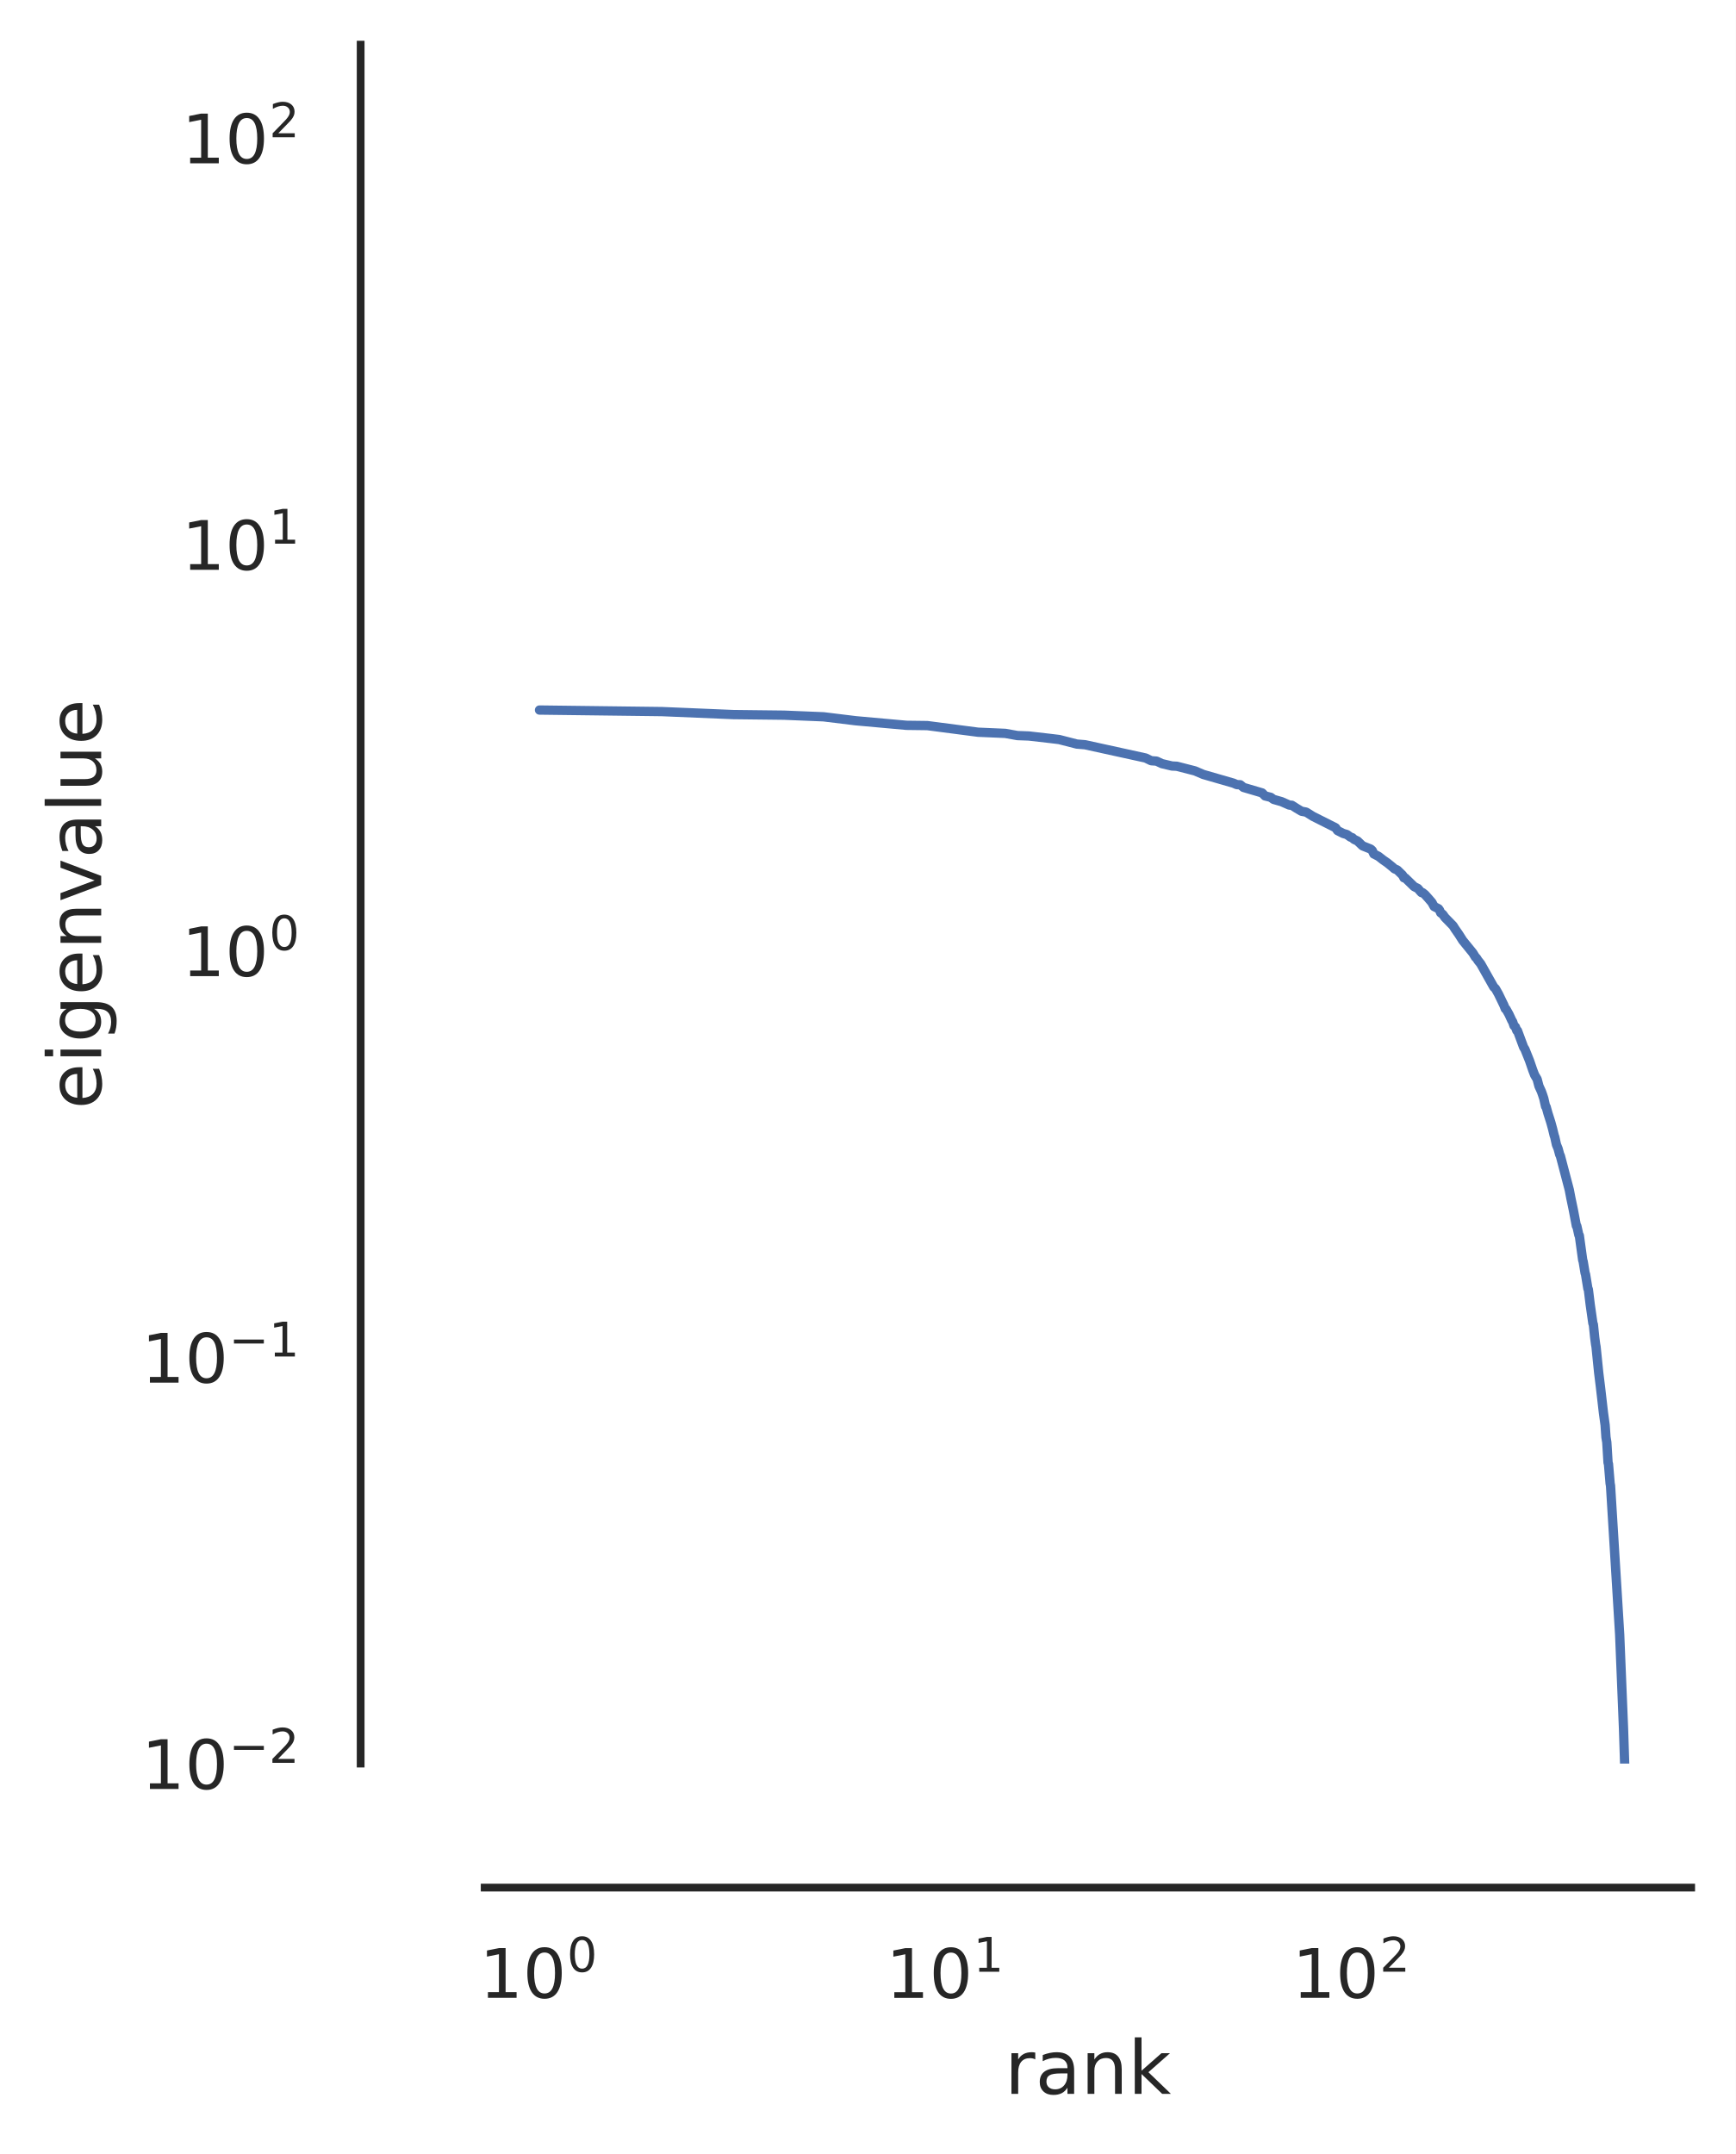
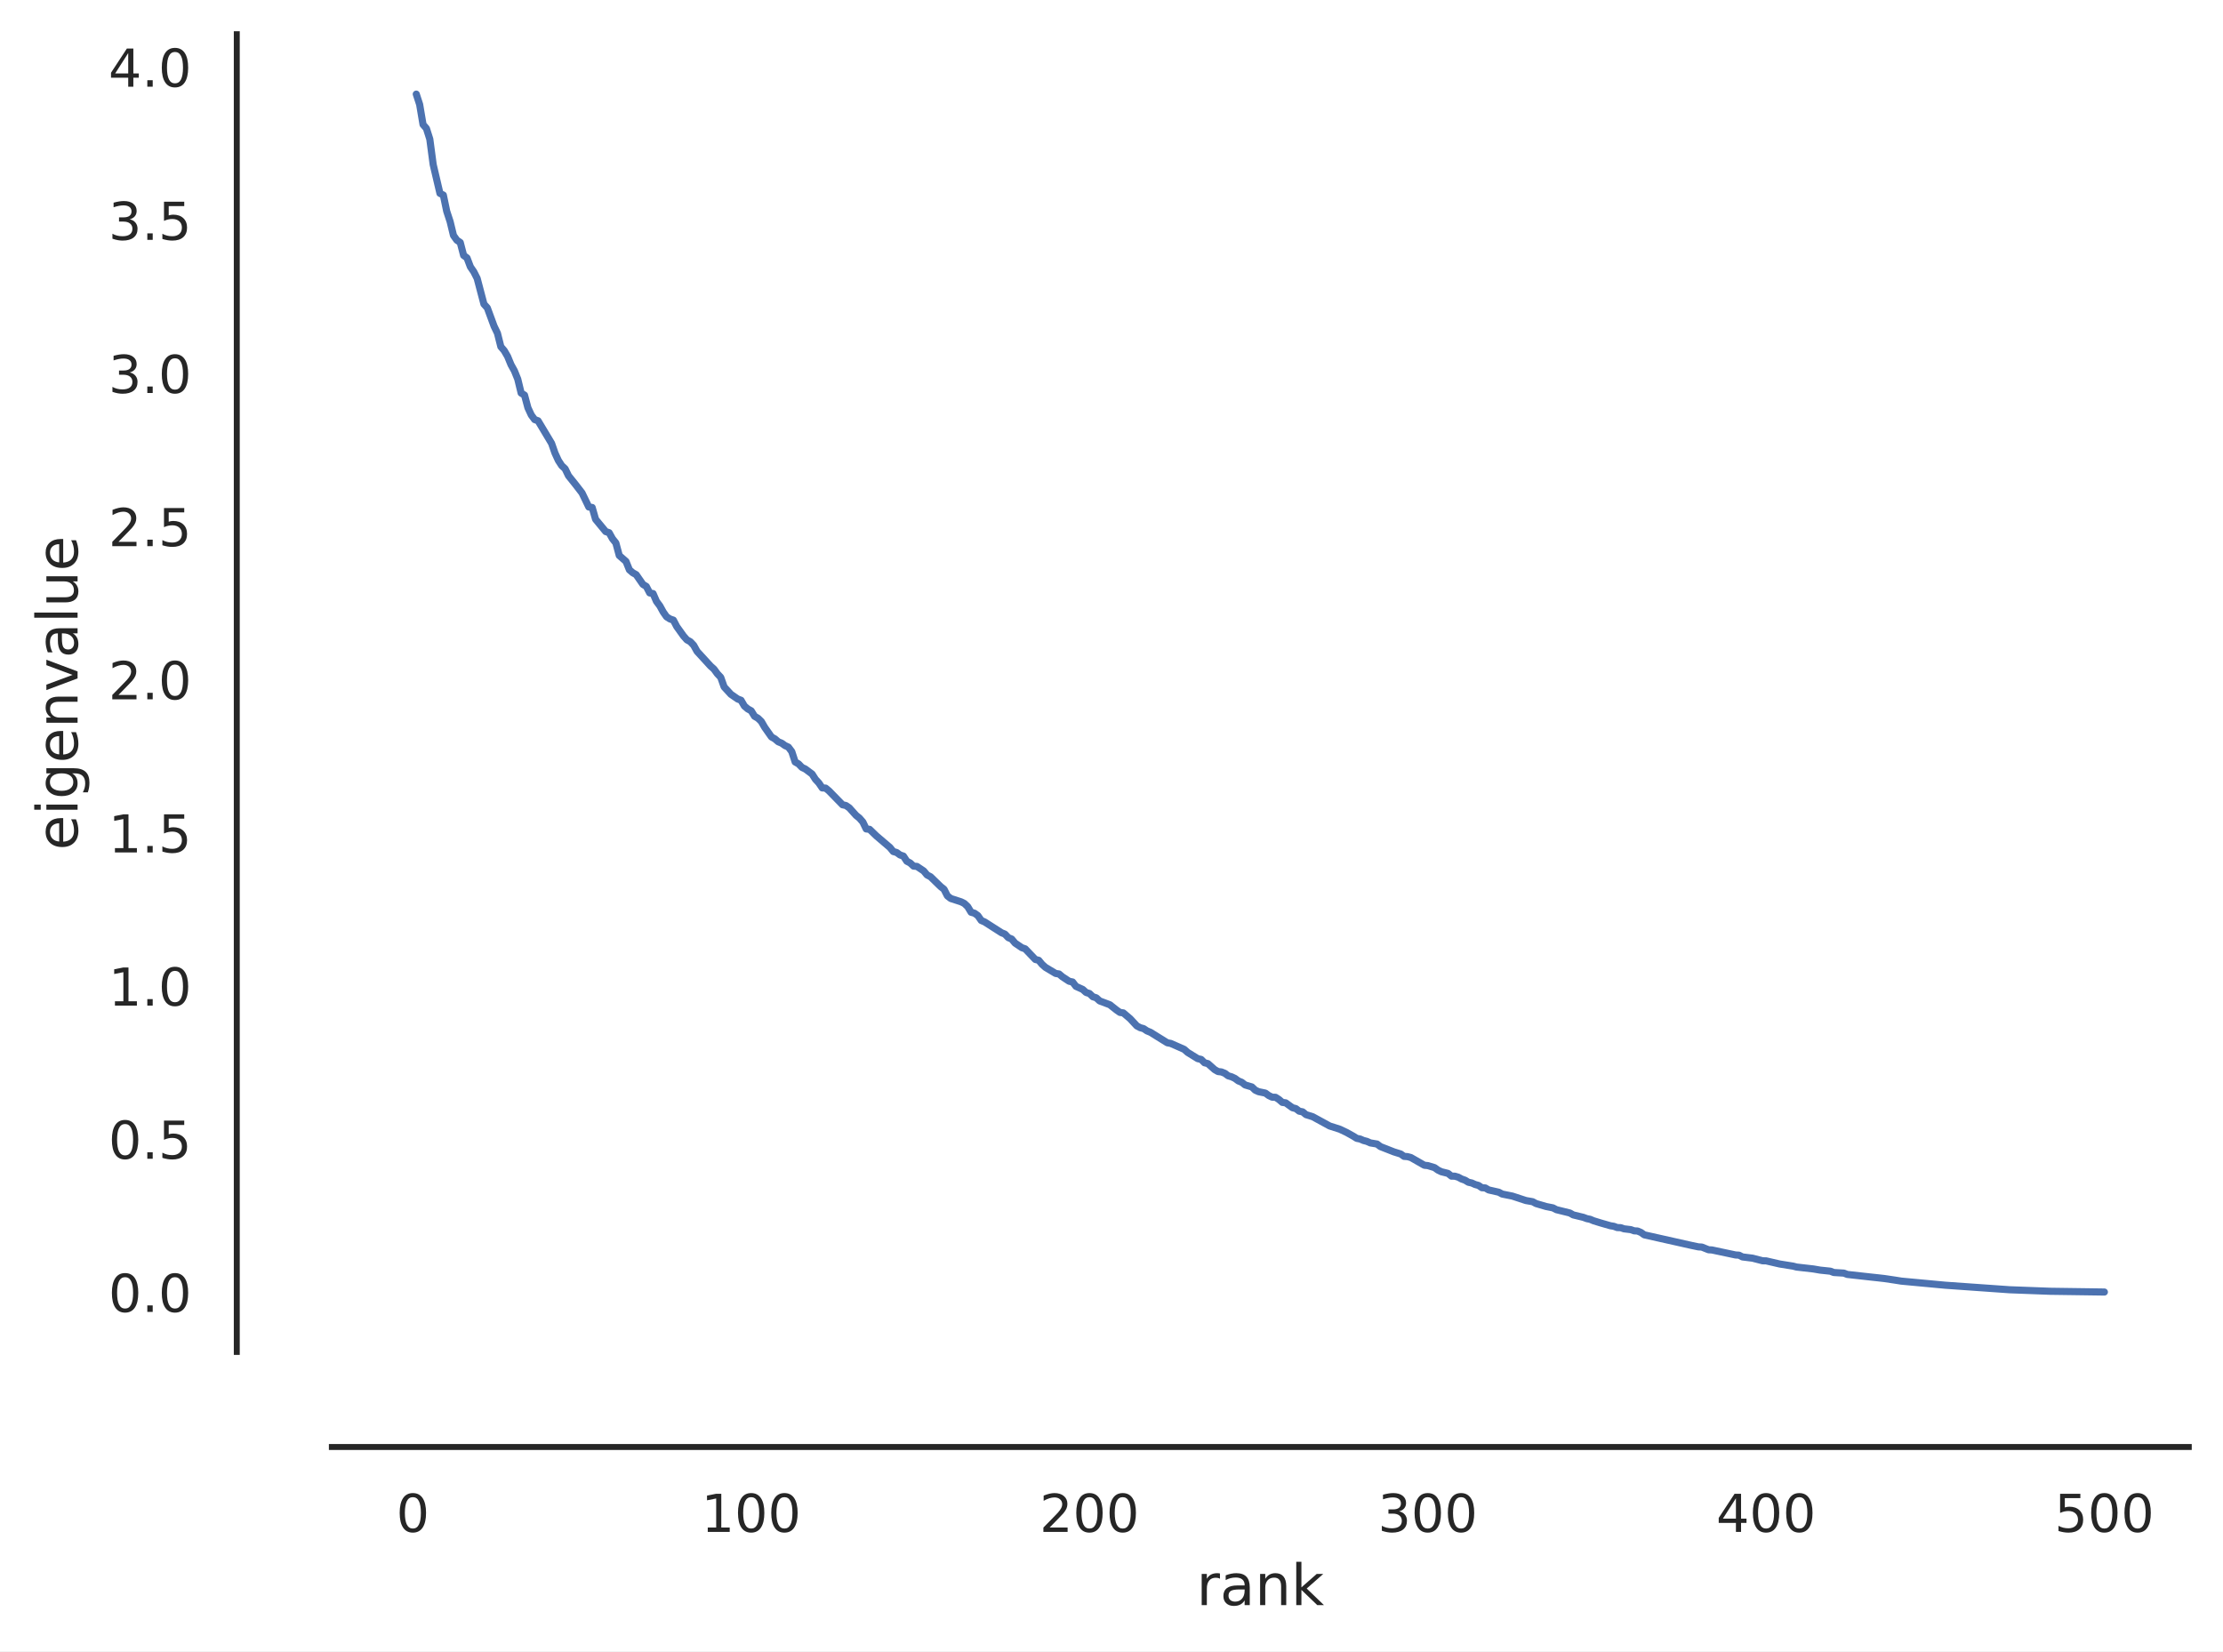
- <svg xmlns="http://www.w3.org/2000/svg" xmlns:xlink="http://www.w3.org/1999/xlink" width="279.941pt" height="347.36pt" viewBox="0 0 279.941 347.36" version="1.1">
+ <svg xmlns="http://www.w3.org/2000/svg" xmlns:xlink="http://www.w3.org/1999/xlink" width="467.607pt" height="347.36pt" viewBox="0 0 467.607 347.36" version="1.1">
  <defs>
    <style type="text/css">*{stroke-linejoin: round; stroke-linecap: butt}</style>
  </defs>
  <g id="figure_1">
    <g id="patch_1">
-       <path d="M 0 347.36  L 279.941 347.36  L 279.941 0  L 0 0  z " style="fill: #ffffff" />
+       <path d="M 0 347.36  L 467.607 347.36  L 467.607 0  L 0 0  z " style="fill: #ffffff" />
    </g>
    <g id="axes_1">
      <g id="patch_2">
-         <path d="M 78.164 284.4  L 272.741 284.4  L 272.741 7.2  L 78.164 7.2  z " style="fill: #ffffff" />
+         <path d="M 69.807 284.4  L 460.407 284.4  L 460.407 7.2  L 69.807 7.2  z " style="fill: #ffffff" />
      </g>
      <g id="matplotlib.axis_1">
        <g id="xtick_1">
          <g id="text_1">
-             <g style="fill: #262626" transform="translate(77.32816 322.2583) scale(0.11 -0.11)">
-               <defs>
-                 <path id="DejaVuSans-31" d="M 794 531  L 1825 531  L 1825 4091  L 703 3866  L 703 4441  L 1819 4666  L 2450 4666  L 2450 531  L 3481 531  L 3481 0  L 794 0  L 794 531  z " transform="scale(0.015625)" />
+             <g style="fill: #262626" transform="translate(83.35075 322.2583) scale(0.11 -0.11)">
+               <defs>
                <path id="DejaVuSans-30" d="M 2034 4250  Q 1547 4250 1301 3770  Q 1056 3291 1056 2328  Q 1056 1369 1301 889  Q 1547 409 2034 409  Q 2525 409 2770 889  Q 3016 1369 3016 2328  Q 3016 3291 2770 3770  Q 2525 4250 2034 4250  z M 2034 4750  Q 2819 4750 3233 4129  Q 3647 3509 3647 2328  Q 3647 1150 3233 529  Q 2819 -91 2034 -91  Q 1250 -91 836 529  Q 422 1150 422 2328  Q 422 3509 836 4129  Q 1250 4750 2034 4750  z " transform="scale(0.015625)" />
              </defs>
-               <use xlink:href="#DejaVuSans-31" transform="translate(0 0.765625)" />
-               <use xlink:href="#DejaVuSans-30" transform="translate(63.62305 0.765625)" />
-               <use xlink:href="#DejaVuSans-30" transform="translate(128.2031 39.04688) scale(0.7)" />
+               <use xlink:href="#DejaVuSans-30" />
            </g>
          </g>
        </g>
        <g id="xtick_2">
          <g id="text_2">
-             <g style="fill: #262626" transform="translate(142.8673 322.2583) scale(0.11 -0.11)">
-               <use xlink:href="#DejaVuSans-31" transform="translate(0 0.684375)" />
-               <use xlink:href="#DejaVuSans-30" transform="translate(63.62305 0.684375)" />
-               <use xlink:href="#DejaVuSans-31" transform="translate(128.2031 38.96563) scale(0.7)" />
+             <g style="fill: #262626" transform="translate(147.5125 322.2583) scale(0.11 -0.11)">
+               <defs>
+                 <path id="DejaVuSans-31" d="M 794 531  L 1825 531  L 1825 4091  L 703 3866  L 703 4441  L 1819 4666  L 2450 4666  L 2450 531  L 3481 531  L 3481 0  L 794 0  L 794 531  z " transform="scale(0.015625)" />
+               </defs>
+               <use xlink:href="#DejaVuSans-31" />
+               <use xlink:href="#DejaVuSans-30" x="63.623" />
+               <use xlink:href="#DejaVuSans-30" x="127.246" />
            </g>
          </g>
        </g>
        <g id="xtick_3">
          <g id="text_3">
-             <g style="fill: #262626" transform="translate(208.4065 322.2583) scale(0.11 -0.11)">
+             <g style="fill: #262626" transform="translate(218.673 322.2583) scale(0.11 -0.11)">
              <defs>
                <path id="DejaVuSans-32" d="M 1228 531  L 3431 531  L 3431 0  L 469 0  L 469 531  Q 828 903 1448 1529  Q 2069 2156 2228 2338  Q 2531 2678 2651 2914  Q 2772 3150 2772 3378  Q 2772 3750 2511 3984  Q 2250 4219 1831 4219  Q 1534 4219 1204 4116  Q 875 4013 500 3803  L 500 4441  Q 881 4594 1212 4672  Q 1544 4750 1819 4750  Q 2544 4750 2975 4387  Q 3406 4025 3406 3419  Q 3406 3131 3298 2873  Q 3191 2616 2906 2266  Q 2828 2175 2409 1742  Q 1991 1309 1228 531  z " transform="scale(0.015625)" />
              </defs>
-               <use xlink:href="#DejaVuSans-31" transform="translate(0 0.765625)" />
-               <use xlink:href="#DejaVuSans-30" transform="translate(63.62305 0.765625)" />
-               <use xlink:href="#DejaVuSans-32" transform="translate(128.2031 39.04688) scale(0.7)" />
-             </g>
-           </g>
-         </g>
-         <g id="xtick_4" />
-         <g id="xtick_5" />
-         <g id="xtick_6" />
-         <g id="xtick_7" />
-         <g id="xtick_8" />
-         <g id="xtick_9" />
-         <g id="xtick_10" />
-         <g id="xtick_11" />
-         <g id="xtick_12" />
-         <g id="xtick_13" />
-         <g id="xtick_14" />
-         <g id="xtick_15" />
-         <g id="xtick_16" />
-         <g id="xtick_17" />
-         <g id="xtick_18" />
-         <g id="xtick_19" />
-         <g id="xtick_20" />
-         <g id="xtick_21" />
-         <g id="xtick_22" />
-         <g id="xtick_23" />
-         <g id="xtick_24" />
-         <g id="xtick_25" />
-         <g id="xtick_26" />
-         <g id="text_4">
-           <g style="fill: #262626" transform="translate(162.032 337.6641) scale(0.12 -0.12)">
+               <use xlink:href="#DejaVuSans-32" />
+               <use xlink:href="#DejaVuSans-30" x="63.623" />
+               <use xlink:href="#DejaVuSans-30" x="127.246" />
+             </g>
+           </g>
+         </g>
+         <g id="xtick_4">
+           <g id="text_4">
+             <g style="fill: #262626" transform="translate(289.8335 322.2583) scale(0.11 -0.11)">
+               <defs>
+                 <path id="DejaVuSans-33" d="M 2597 2516  Q 3050 2419 3304 2112  Q 3559 1806 3559 1356  Q 3559 666 3084 287  Q 2609 -91 1734 -91  Q 1441 -91 1130 -33  Q 819 25 488 141  L 488 750  Q 750 597 1062 519  Q 1375 441 1716 441  Q 2309 441 2620 675  Q 2931 909 2931 1356  Q 2931 1769 2642 2001  Q 2353 2234 1838 2234  L 1294 2234  L 1294 2753  L 1863 2753  Q 2328 2753 2575 2939  Q 2822 3125 2822 3475  Q 2822 3834 2567 4026  Q 2313 4219 1838 4219  Q 1578 4219 1281 4162  Q 984 4106 628 3988  L 628 4550  Q 988 4650 1302 4700  Q 1616 4750 1894 4750  Q 2613 4750 3031 4423  Q 3450 4097 3450 3541  Q 3450 3153 3228 2886  Q 3006 2619 2597 2516  z " transform="scale(0.015625)" />
+               </defs>
+               <use xlink:href="#DejaVuSans-33" />
+               <use xlink:href="#DejaVuSans-30" x="63.623" />
+               <use xlink:href="#DejaVuSans-30" x="127.246" />
+             </g>
+           </g>
+         </g>
+         <g id="xtick_5">
+           <g id="text_5">
+             <g style="fill: #262626" transform="translate(360.994 322.2583) scale(0.11 -0.11)">
+               <defs>
+                 <path id="DejaVuSans-34" d="M 2419 4116  L 825 1625  L 2419 1625  L 2419 4116  z M 2253 4666  L 3047 4666  L 3047 1625  L 3713 1625  L 3713 1100  L 3047 1100  L 3047 0  L 2419 0  L 2419 1100  L 313 1100  L 313 1709  L 2253 4666  z " transform="scale(0.015625)" />
+               </defs>
+               <use xlink:href="#DejaVuSans-34" />
+               <use xlink:href="#DejaVuSans-30" x="63.623" />
+               <use xlink:href="#DejaVuSans-30" x="127.246" />
+             </g>
+           </g>
+         </g>
+         <g id="xtick_6">
+           <g id="text_6">
+             <g style="fill: #262626" transform="translate(432.1545 322.2583) scale(0.11 -0.11)">
+               <defs>
+                 <path id="DejaVuSans-35" d="M 691 4666  L 3169 4666  L 3169 4134  L 1269 4134  L 1269 2991  Q 1406 3038 1543 3061  Q 1681 3084 1819 3084  Q 2600 3084 3056 2656  Q 3513 2228 3513 1497  Q 3513 744 3044 326  Q 2575 -91 1722 -91  Q 1428 -91 1123 -41  Q 819 9 494 109  L 494 744  Q 775 591 1075 516  Q 1375 441 1709 441  Q 2250 441 2565 725  Q 2881 1009 2881 1497  Q 2881 1984 2565 2268  Q 2250 2553 1709 2553  Q 1456 2553 1204 2497  Q 953 2441 691 2322  L 691 4666  z " transform="scale(0.015625)" />
+               </defs>
+               <use xlink:href="#DejaVuSans-35" />
+               <use xlink:href="#DejaVuSans-30" x="63.623" />
+               <use xlink:href="#DejaVuSans-30" x="127.246" />
+             </g>
+           </g>
+         </g>
+         <g id="text_7">
+           <g style="fill: #262626" transform="translate(251.6869 337.6641) scale(0.12 -0.12)">
            <defs>
              <path id="DejaVuSans-72" d="M 2631 2963  Q 2534 3019 2420 3045  Q 2306 3072 2169 3072  Q 1681 3072 1420 2755  Q 1159 2438 1159 1844  L 1159 0  L 581 0  L 581 3500  L 1159 3500  L 1159 2956  Q 1341 3275 1631 3429  Q 1922 3584 2338 3584  Q 2397 3584 2469 3576  Q 2541 3569 2628 3553  L 2631 2963  z " transform="scale(0.015625)" />
              <path id="DejaVuSans-61" d="M 2194 1759  Q 1497 1759 1228 1600  Q 959 1441 959 1056  Q 959 750 1161 570  Q 1363 391 1709 391  Q 2188 391 2477 730  Q 2766 1069 2766 1631  L 2766 1759  L 2194 1759  z M 3341 1997  L 3341 0  L 2766 0  L 2766 531  Q 2569 213 2275 61  Q 1981 -91 1556 -91  Q 1019 -91 701 211  Q 384 513 384 1019  Q 384 1609 779 1909  Q 1175 2209 1959 2209  L 2766 2209  L 2766 2266  Q 2766 2663 2505 2880  Q 2244 3097 1772 3097  Q 1472 3097 1187 3025  Q 903 2953 641 2809  L 641 3341  Q 956 3463 1253 3523  Q 1550 3584 1831 3584  Q 2591 3584 2966 3190  Q 3341 2797 3341 1997  z " transform="scale(0.015625)" />
              <path id="DejaVuSans-6e" d="M 3513 2113  L 3513 0  L 2938 0  L 2938 2094  Q 2938 2591 2744 2837  Q 2550 3084 2163 3084  Q 1697 3084 1428 2787  Q 1159 2491 1159 1978  L 1159 0  L 581 0  L 581 3500  L 1159 3500  L 1159 2956  Q 1366 3272 1645 3428  Q 1925 3584 2291 3584  Q 2894 3584 3203 3211  Q 3513 2838 3513 2113  z " transform="scale(0.015625)" />
              <path id="DejaVuSans-6b" d="M 581 4863  L 1159 4863  L 1159 1991  L 2875 3500  L 3609 3500  L 1753 1863  L 3688 0  L 2938 0  L 1159 1709  L 1159 0  L 581 0  L 581 4863  z " transform="scale(0.015625)" />
            </defs>
            <use xlink:href="#DejaVuSans-72" />
            <use xlink:href="#DejaVuSans-61" x="41.113" />
            <use xlink:href="#DejaVuSans-6e" x="102.393" />
            <use xlink:href="#DejaVuSans-6b" x="165.771" />
          </g>
        </g>
      </g>
      <g id="matplotlib.axis_2">
        <g id="ytick_1">
-           <g id="text_5">
-             <g style="fill: #262626" transform="translate(22.81375 288.5791) scale(0.11 -0.11)">
-               <defs>
-                 <path id="DejaVuSans-2212" d="M 678 2272  L 4684 2272  L 4684 1741  L 678 1741  L 678 2272  z " transform="scale(0.015625)" />
-               </defs>
-               <use xlink:href="#DejaVuSans-31" transform="translate(0 0.765625)" />
-               <use xlink:href="#DejaVuSans-30" transform="translate(63.62305 0.765625)" />
-               <use xlink:href="#DejaVuSans-2212" transform="translate(128.2031 39.04688) scale(0.7)" />
-               <use xlink:href="#DejaVuSans-32" transform="translate(186.8555 39.04688) scale(0.7)" />
+           <g id="text_8">
+             <g style="fill: #262626" transform="translate(22.81375 275.9791) scale(0.11 -0.11)">
+               <defs>
+                 <path id="DejaVuSans-2e" d="M 684 794  L 1344 794  L 1344 0  L 684 0  L 684 794  z " transform="scale(0.015625)" />
+               </defs>
+               <use xlink:href="#DejaVuSans-30" />
+               <use xlink:href="#DejaVuSans-2e" x="63.623" />
+               <use xlink:href="#DejaVuSans-30" x="95.41" />
            </g>
          </g>
        </g>
        <g id="ytick_2">
-           <g id="text_6">
-             <g style="fill: #262626" transform="translate(22.81375 223.04) scale(0.11 -0.11)">
-               <use xlink:href="#DejaVuSans-31" transform="translate(0 0.684375)" />
-               <use xlink:href="#DejaVuSans-30" transform="translate(63.62305 0.684375)" />
-               <use xlink:href="#DejaVuSans-2212" transform="translate(128.2031 38.96563) scale(0.7)" />
-               <use xlink:href="#DejaVuSans-31" transform="translate(186.8555 38.96563) scale(0.7)" />
+           <g id="text_9">
+             <g style="fill: #262626" transform="translate(22.81375 243.7616) scale(0.11 -0.11)">
+               <use xlink:href="#DejaVuSans-30" />
+               <use xlink:href="#DejaVuSans-2e" x="63.623" />
+               <use xlink:href="#DejaVuSans-35" x="95.41" />
            </g>
          </g>
        </g>
        <g id="ytick_3">
-           <g id="text_7">
-             <g style="fill: #262626" transform="translate(29.30375 157.5008) scale(0.11 -0.11)">
-               <use xlink:href="#DejaVuSans-31" transform="translate(0 0.765625)" />
-               <use xlink:href="#DejaVuSans-30" transform="translate(63.62305 0.765625)" />
-               <use xlink:href="#DejaVuSans-30" transform="translate(128.2031 39.04688) scale(0.7)" />
+           <g id="text_10">
+             <g style="fill: #262626" transform="translate(22.81375 211.544) scale(0.11 -0.11)">
+               <use xlink:href="#DejaVuSans-31" />
+               <use xlink:href="#DejaVuSans-2e" x="63.623" />
+               <use xlink:href="#DejaVuSans-30" x="95.41" />
            </g>
          </g>
        </g>
        <g id="ytick_4">
-           <g id="text_8">
-             <g style="fill: #262626" transform="translate(29.30375 91.96165) scale(0.11 -0.11)">
-               <use xlink:href="#DejaVuSans-31" transform="translate(0 0.684375)" />
-               <use xlink:href="#DejaVuSans-30" transform="translate(63.62305 0.684375)" />
-               <use xlink:href="#DejaVuSans-31" transform="translate(128.2031 38.96563) scale(0.7)" />
+           <g id="text_11">
+             <g style="fill: #262626" transform="translate(22.81375 179.3265) scale(0.11 -0.11)">
+               <use xlink:href="#DejaVuSans-31" />
+               <use xlink:href="#DejaVuSans-2e" x="63.623" />
+               <use xlink:href="#DejaVuSans-35" x="95.41" />
            </g>
          </g>
        </g>
        <g id="ytick_5">
-           <g id="text_9">
-             <g style="fill: #262626" transform="translate(29.30375 26.42249) scale(0.11 -0.11)">
-               <use xlink:href="#DejaVuSans-31" transform="translate(0 0.765625)" />
-               <use xlink:href="#DejaVuSans-30" transform="translate(63.62305 0.765625)" />
-               <use xlink:href="#DejaVuSans-32" transform="translate(128.2031 39.04688) scale(0.7)" />
-             </g>
-           </g>
-         </g>
-         <g id="ytick_6" />
-         <g id="ytick_7" />
-         <g id="ytick_8" />
-         <g id="ytick_9" />
-         <g id="ytick_10" />
-         <g id="ytick_11" />
-         <g id="ytick_12" />
-         <g id="ytick_13" />
-         <g id="ytick_14" />
-         <g id="ytick_15" />
-         <g id="ytick_16" />
-         <g id="ytick_17" />
-         <g id="ytick_18" />
-         <g id="ytick_19" />
-         <g id="ytick_20" />
-         <g id="ytick_21" />
-         <g id="ytick_22" />
-         <g id="ytick_23" />
-         <g id="ytick_24" />
-         <g id="ytick_25" />
-         <g id="ytick_26" />
-         <g id="ytick_27" />
-         <g id="ytick_28" />
-         <g id="ytick_29" />
-         <g id="ytick_30" />
-         <g id="ytick_31" />
-         <g id="ytick_32" />
-         <g id="ytick_33" />
-         <g id="ytick_34" />
-         <g id="ytick_35" />
-         <g id="ytick_36" />
-         <g id="ytick_37" />
-         <g id="text_10">
+           <g id="text_12">
+             <g style="fill: #262626" transform="translate(22.81375 147.1089) scale(0.11 -0.11)">
+               <use xlink:href="#DejaVuSans-32" />
+               <use xlink:href="#DejaVuSans-2e" x="63.623" />
+               <use xlink:href="#DejaVuSans-30" x="95.41" />
+             </g>
+           </g>
+         </g>
+         <g id="ytick_6">
+           <g id="text_13">
+             <g style="fill: #262626" transform="translate(22.81375 114.8913) scale(0.11 -0.11)">
+               <use xlink:href="#DejaVuSans-32" />
+               <use xlink:href="#DejaVuSans-2e" x="63.623" />
+               <use xlink:href="#DejaVuSans-35" x="95.41" />
+             </g>
+           </g>
+         </g>
+         <g id="ytick_7">
+           <g id="text_14">
+             <g style="fill: #262626" transform="translate(22.81375 82.67377) scale(0.11 -0.11)">
+               <use xlink:href="#DejaVuSans-33" />
+               <use xlink:href="#DejaVuSans-2e" x="63.623" />
+               <use xlink:href="#DejaVuSans-30" x="95.41" />
+             </g>
+           </g>
+         </g>
+         <g id="ytick_8">
+           <g id="text_15">
+             <g style="fill: #262626" transform="translate(22.81375 50.4562) scale(0.11 -0.11)">
+               <use xlink:href="#DejaVuSans-33" />
+               <use xlink:href="#DejaVuSans-2e" x="63.623" />
+               <use xlink:href="#DejaVuSans-35" x="95.41" />
+             </g>
+           </g>
+         </g>
+         <g id="ytick_9">
+           <g id="text_16">
+             <g style="fill: #262626" transform="translate(22.81375 18.23864) scale(0.11 -0.11)">
+               <use xlink:href="#DejaVuSans-34" />
+               <use xlink:href="#DejaVuSans-2e" x="63.623" />
+               <use xlink:href="#DejaVuSans-30" x="95.41" />
+             </g>
+           </g>
+         </g>
+         <g id="text_17">
          <g style="fill: #262626" transform="translate(16.31812 178.8516) rotate(-90) scale(0.12 -0.12)">
            <defs>
              <path id="DejaVuSans-65" d="M 3597 1894  L 3597 1613  L 953 1613  Q 991 1019 1311 708  Q 1631 397 2203 397  Q 2534 397 2845 478  Q 3156 559 3463 722  L 3463 178  Q 3153 47 2828 -22  Q 2503 -91 2169 -91  Q 1331 -91 842 396  Q 353 884 353 1716  Q 353 2575 817 3079  Q 1281 3584 2069 3584  Q 2775 3584 3186 3129  Q 3597 2675 3597 1894  z M 3022 2063  Q 3016 2534 2758 2815  Q 2500 3097 2075 3097  Q 1594 3097 1305 2825  Q 1016 2553 972 2059  L 3022 2063  z " transform="scale(0.015625)" />
              <path id="DejaVuSans-69" d="M 603 3500  L 1178 3500  L 1178 0  L 603 0  L 603 3500  z M 603 4863  L 1178 4863  L 1178 4134  L 603 4134  L 603 4863  z " transform="scale(0.015625)" />
              <path id="DejaVuSans-67" d="M 2906 1791  Q 2906 2416 2648 2759  Q 2391 3103 1925 3103  Q 1463 3103 1205 2759  Q 947 2416 947 1791  Q 947 1169 1205 825  Q 1463 481 1925 481  Q 2391 481 2648 825  Q 2906 1169 2906 1791  z M 3481 434  Q 3481 -459 3084 -895  Q 2688 -1331 1869 -1331  Q 1566 -1331 1297 -1286  Q 1028 -1241 775 -1147  L 775 -588  Q 1028 -725 1275 -790  Q 1522 -856 1778 -856  Q 2344 -856 2625 -561  Q 2906 -266 2906 331  L 2906 616  Q 2728 306 2450 153  Q 2172 0 1784 0  Q 1141 0 747 490  Q 353 981 353 1791  Q 353 2603 747 3093  Q 1141 3584 1784 3584  Q 2172 3584 2450 3431  Q 2728 3278 2906 2969  L 2906 3500  L 3481 3500  L 3481 434  z " transform="scale(0.015625)" />
              <path id="DejaVuSans-76" d="M 191 3500  L 800 3500  L 1894 563  L 2988 3500  L 3597 3500  L 2284 0  L 1503 0  L 191 3500  z " transform="scale(0.015625)" />
              <path id="DejaVuSans-6c" d="M 603 4863  L 1178 4863  L 1178 0  L 603 0  L 603 4863  z " transform="scale(0.015625)" />
              <path id="DejaVuSans-75" d="M 544 1381  L 544 3500  L 1119 3500  L 1119 1403  Q 1119 906 1312 657  Q 1506 409 1894 409  Q 2359 409 2629 706  Q 2900 1003 2900 1516  L 2900 3500  L 3475 3500  L 3475 0  L 2900 0  L 2900 538  Q 2691 219 2414 64  Q 2138 -91 1772 -91  Q 1169 -91 856 284  Q 544 659 544 1381  z M 1991 3584  L 1991 3584  z " transform="scale(0.015625)" />
            </defs>
            <use xlink:href="#DejaVuSans-65" />
            <use xlink:href="#DejaVuSans-69" x="61.523" />
            <use xlink:href="#DejaVuSans-67" x="89.307" />
            <use xlink:href="#DejaVuSans-65" x="152.783" />
            <use xlink:href="#DejaVuSans-6e" x="214.307" />
            <use xlink:href="#DejaVuSans-76" x="277.686" />
            <use xlink:href="#DejaVuSans-61" x="336.865" />
            <use xlink:href="#DejaVuSans-6c" x="398.145" />
            <use xlink:href="#DejaVuSans-75" x="425.928" />
            <use xlink:href="#DejaVuSans-65" x="489.307" />
          </g>
        </g>
      </g>
      <g id="PolyCollection_1" />
      <g id="line2d_1">
-         <path d="M 87.008 114.504  L 106.737 114.752  L 118.278 115.236  L 126.467 115.332  L 132.818 115.594  L 138.008 116.229  L 146.196 116.966  L 149.548 117.01  L 157.737 118.078  L 162.124 118.268  L 164.088 118.62  L 165.925 118.689  L 169.278 119.073  L 170.817 119.259  L 173.665 119.99  L 174.989 120.098  L 184.751 122.238  L 185.654 122.676  L 186.53 122.741  L 187.38 123.144  L 189.007 123.528  L 189.787 123.567  L 192.709 124.315  L 194.064 124.893  L 198.921 126.293  L 199.474 126.533  L 200.016 126.55  L 200.548 126.982  L 203.547 127.867  L 204.017 128.349  L 204.935 128.579  L 205.384 128.908  L 206.688 129.282  L 207.934 129.833  L 208.338 129.859  L 209.129 130.365  L 209.898 130.823  L 210.647 130.962  L 211.735 131.644  L 215.088 133.329  L 215.402 133.496  L 215.713 133.942  L 216.627 134.406  L 217.22 134.577  L 217.8 134.997  L 218.086 135.088  L 218.37 135.357  L 218.928 135.617  L 219.745 136.4  L 221.057 136.925  L 221.312 137.161  L 221.565 137.712  L 222.311 138.091  L 223.038 138.658  L 223.746 139.15  L 224.665 139.897  L 224.89 140.108  L 225.334 140.288  L 226.204 141.131  L 226.417 141.556  L 226.628 141.58  L 228.067 142.979  L 228.662 143.276  L 229.052 143.729  L 229.245 143.938  L 229.437 143.958  L 229.816 144.264  L 230.376 144.889  L 230.926 145.527  L 231.286 146.188  L 231.993 146.548  L 232.167 146.782  L 232.34 147.201  L 232.683 147.452  L 233.022 147.935  L 234.338 149.283  L 234.658 149.791  L 235.287 150.696  L 235.903 151.666  L 237.53 153.666  L 237.958 154.364  L 238.099 154.466  L 238.379 154.904  L 238.795 155.423  L 240.914 159.187  L 241.168 159.413  L 241.67 160.305  L 242.527 162.075  L 242.767 162.678  L 242.886 162.729  L 243.359 163.576  L 243.824 164.581  L 243.939 164.739  L 244.167 165.406  L 244.394 165.606  L 244.619 166.197  L 244.731 166.213  L 245.718 168.867  L 245.933 169.209  L 246.672 171.052  L 247.189 172.557  L 247.494 173.352  L 247.897 174.025  L 248.195 175.151  L 248.587 176.009  L 248.782 176.555  L 248.975 177.148  L 249.262 178.431  L 249.357 178.505  L 249.64 179.532  L 250.106 180.995  L 250.382 181.996  L 250.655 183.117  L 250.745 183.366  L 251.015 184.589  L 251.282 185.24  L 251.547 186.231  L 251.635 186.359  L 253.086 191.879  L 253.335 193.183  L 253.744 195.138  L 254.228 197.685  L 254.308 197.725  L 254.625 199.16  L 254.704 199.242  L 255.249 203.201  L 255.326 203.435  L 255.632 205.287  L 255.708 205.506  L 256.085 207.808  L 256.16 207.931  L 256.457 210.358  L 256.897 213.444  L 256.97 213.58  L 257.187 215.693  L 257.331 216.794  L 257.402 217.183  L 257.687 219.982  L 257.828 221.361  L 258.109 223.643  L 258.317 225.434  L 258.593 227.829  L 258.866 229.818  L 259.001 231.77  L 259.136 232.585  L 259.337 235.886  L 259.404 236.06  L 259.67 239.224  L 259.736 239.579  L 261.212 263.58  L 261.399 268.203  L 261.831 278.731  L 262.436 297.429  L 262.794 314.002  L 263.384 348.36  L 263.384 348.36  " clip-path="url(#pab03dbbb86)" style="fill: none; stroke: #4c72b0; stroke-width: 1.5; stroke-linecap: round" />
+         <path d="M 87.562 19.8  L 88.273 21.984  L 88.985 26.199  L 89.697 27.022  L 90.408 29.266  L 91.12 34.619  L 92.543 40.676  L 93.255 41.033  L 93.966 44.441  L 94.678 46.606  L 95.389 49.534  L 96.101 50.53  L 96.813 51.014  L 97.524 53.728  L 98.236 54.256  L 98.947 56.129  L 99.659 57.166  L 100.371 58.569  L 101.794 63.974  L 102.505 64.759  L 103.929 68.625  L 104.64 70.104  L 105.352 72.929  L 106.063 73.762  L 106.775 74.983  L 107.487 76.714  L 108.198 77.996  L 108.91 79.754  L 109.621 82.689  L 110.333 83.119  L 111.045 85.775  L 111.756 87.307  L 112.468 88.269  L 113.18 88.52  L 116.026 93.27  L 116.738 95.309  L 117.449 96.862  L 118.161 97.958  L 118.872 98.615  L 119.584 100.081  L 121.007 101.856  L 122.43 103.7  L 123.854 106.656  L 124.565 106.753  L 125.277 109.238  L 127.412 111.825  L 128.123 112.059  L 128.835 113.334  L 129.546 114.218  L 130.258 116.862  L 131.681 118.112  L 132.393 119.876  L 133.104 120.488  L 133.816 120.885  L 135.239 122.937  L 135.951 123.367  L 136.662 124.732  L 137.374 124.869  L 138.086 126.503  L 138.797 127.456  L 139.509 128.75  L 140.221 129.761  L 140.932 130.208  L 141.644 130.455  L 142.355 131.807  L 143.779 133.797  L 144.49 134.599  L 145.202 134.991  L 145.913 135.741  L 146.625 137.019  L 149.471 140.125  L 150.183 140.759  L 150.895 141.733  L 151.606 142.491  L 152.318 144.502  L 153.741 146.053  L 155.164 147.038  L 155.876 147.313  L 156.587 148.535  L 157.299 149.137  L 158.011 149.527  L 158.722 150.677  L 159.434 151.092  L 160.145 151.779  L 160.857 153.011  L 162.28 155.033  L 162.992 155.431  L 163.703 156.042  L 164.415 156.335  L 165.127 156.841  L 165.838 157.169  L 166.55 158.114  L 167.261 160.293  L 167.973 160.699  L 168.685 161.433  L 169.396 161.77  L 170.82 162.829  L 171.531 163.941  L 172.243 164.708  L 172.954 165.753  L 173.666 165.789  L 174.378 166.379  L 177.224 169.296  L 177.936 169.45  L 178.647 169.944  L 180.07 171.528  L 180.782 172.102  L 181.494 172.917  L 182.205 174.381  L 182.917 174.462  L 184.34 175.839  L 187.186 178.269  L 187.898 179.132  L 188.61 179.335  L 189.321 179.855  L 190.033 180.093  L 190.744 181.168  L 191.456 181.543  L 192.168 182.202  L 192.879 182.266  L 194.302 183.222  L 195.014 184.07  L 195.726 184.431  L 197.861 186.508  L 198.572 187.065  L 199.284 188.467  L 199.995 189.012  L 202.13 189.701  L 202.842 190.053  L 203.553 190.722  L 204.265 191.906  L 204.977 192.105  L 205.688 192.609  L 206.4 193.634  L 207.111 193.94  L 210.669 196.217  L 211.381 196.501  L 212.093 197.249  L 212.804 197.541  L 213.516 198.391  L 214.939 199.359  L 215.651 199.604  L 217.785 201.837  L 218.497 202.017  L 219.209 202.877  L 219.92 203.505  L 222.055 204.781  L 222.767 204.891  L 223.478 205.491  L 224.902 206.426  L 225.613 206.573  L 226.325 207.495  L 227.748 208.14  L 228.46 208.784  L 229.171 209.004  L 229.883 209.683  L 230.594 209.903  L 231.306 210.559  L 233.441 211.357  L 234.864 212.48  L 235.576 212.976  L 236.287 213.08  L 237.71 214.288  L 239.134 215.817  L 239.845 216.192  L 240.557 216.387  L 241.268 216.864  L 241.98 217.154  L 245.538 219.365  L 246.25 219.497  L 247.673 220.12  L 249.096 220.75  L 249.808 221.383  L 251.942 222.704  L 252.654 222.864  L 253.366 223.569  L 254.077 223.748  L 255.501 225.009  L 256.212 225.417  L 256.924 225.499  L 257.635 225.784  L 258.347 226.314  L 259.059 226.524  L 259.77 226.857  L 260.482 227.384  L 261.193 227.673  L 261.905 228.234  L 263.328 228.656  L 264.04 229.337  L 264.751 229.656  L 266.175 229.95  L 266.886 230.47  L 267.598 230.811  L 268.309 230.834  L 269.021 231.29  L 269.733 231.906  L 270.444 232  L 271.867 233.03  L 272.579 233.21  L 273.291 233.753  L 274.002 233.895  L 274.714 234.481  L 276.137 234.926  L 279.695 236.867  L 281.83 237.55  L 283.253 238.225  L 284.676 239.019  L 285.388 239.469  L 286.1 239.612  L 286.811 239.921  L 287.523 240.105  L 288.234 240.426  L 289.658 240.666  L 290.369 241.203  L 293.216 242.319  L 294.639 242.762  L 295.35 243.262  L 296.062 243.314  L 296.774 243.505  L 299.62 245.132  L 300.332 245.2  L 301.755 245.63  L 302.466 246.143  L 303.178 246.49  L 304.601 246.847  L 305.313 247.419  L 306.024 247.429  L 306.736 247.638  L 307.448 248.021  L 308.159 248.271  L 308.871 248.704  L 309.583 248.861  L 310.294 249.18  L 311.006 249.377  L 311.717 249.858  L 312.429 249.902  L 313.141 250.32  L 315.275 250.805  L 315.987 251.188  L 318.122 251.615  L 320.968 252.55  L 322.391 252.799  L 323.103 253.186  L 325.238 253.813  L 326.661 254.095  L 327.373 254.471  L 330.219 255.173  L 330.931 255.575  L 333.065 256.091  L 333.777 256.358  L 334.489 256.503  L 335.2 256.806  L 336.623 257.245  L 338.758 257.86  L 339.47 257.972  L 340.182 258.241  L 340.893 258.26  L 341.605 258.501  L 343.028 258.674  L 343.74 258.926  L 344.451 258.963  L 345.163 259.261  L 345.874 259.768  L 355.837 262.002  L 357.26 262.299  L 357.972 262.34  L 359.395 262.908  L 360.106 262.949  L 365.088 264.006  L 365.799 264.043  L 366.511 264.412  L 368.646 264.679  L 370.781 265.228  L 371.492 265.241  L 374.339 265.898  L 377.185 266.353  L 377.897 266.542  L 381.455 266.948  L 382.878 267.191  L 385.013 267.415  L 385.724 267.69  L 387.859 267.822  L 388.571 268.096  L 393.552 268.649  L 394.975 268.802  L 396.398 268.963  L 398.533 269.28  L 399.956 269.506  L 409.207 270.368  L 422.728 271.321  L 427.709 271.507  L 431.267 271.641  L 442.653 271.8  L 442.653 271.8  " clip-path="url(#pe29ce0a974)" style="fill: none; stroke: #4c72b0; stroke-width: 1.5; stroke-linecap: round" />
      </g>
      <g id="patch_3">
-         <path d="M 58.164 284.4  L 58.164 7.2  " style="fill: none; stroke: #262626; stroke-width: 1.25; stroke-linejoin: miter; stroke-linecap: square" />
+         <path d="M 49.807 284.4  L 49.807 7.2  " style="fill: none; stroke: #262626; stroke-width: 1.25; stroke-linejoin: miter; stroke-linecap: square" />
      </g>
      <g id="patch_4">
-         <path d="M 78.164 304.4  L 272.741 304.4  " style="fill: none; stroke: #262626; stroke-width: 1.25; stroke-linejoin: miter; stroke-linecap: square" />
+         <path d="M 69.807 304.4  L 460.407 304.4  " style="fill: none; stroke: #262626; stroke-width: 1.25; stroke-linejoin: miter; stroke-linecap: square" />
      </g>
    </g>
  </g>
  <defs>
-     <clipPath id="pab03dbbb86">
-       <rect x="78.164" y="7.2" width="194.577" height="277.2" />
+     <clipPath id="pe29ce0a974">
+       <rect x="69.807" y="7.2" width="390.6" height="277.2" />
    </clipPath>
  </defs>
</svg>
